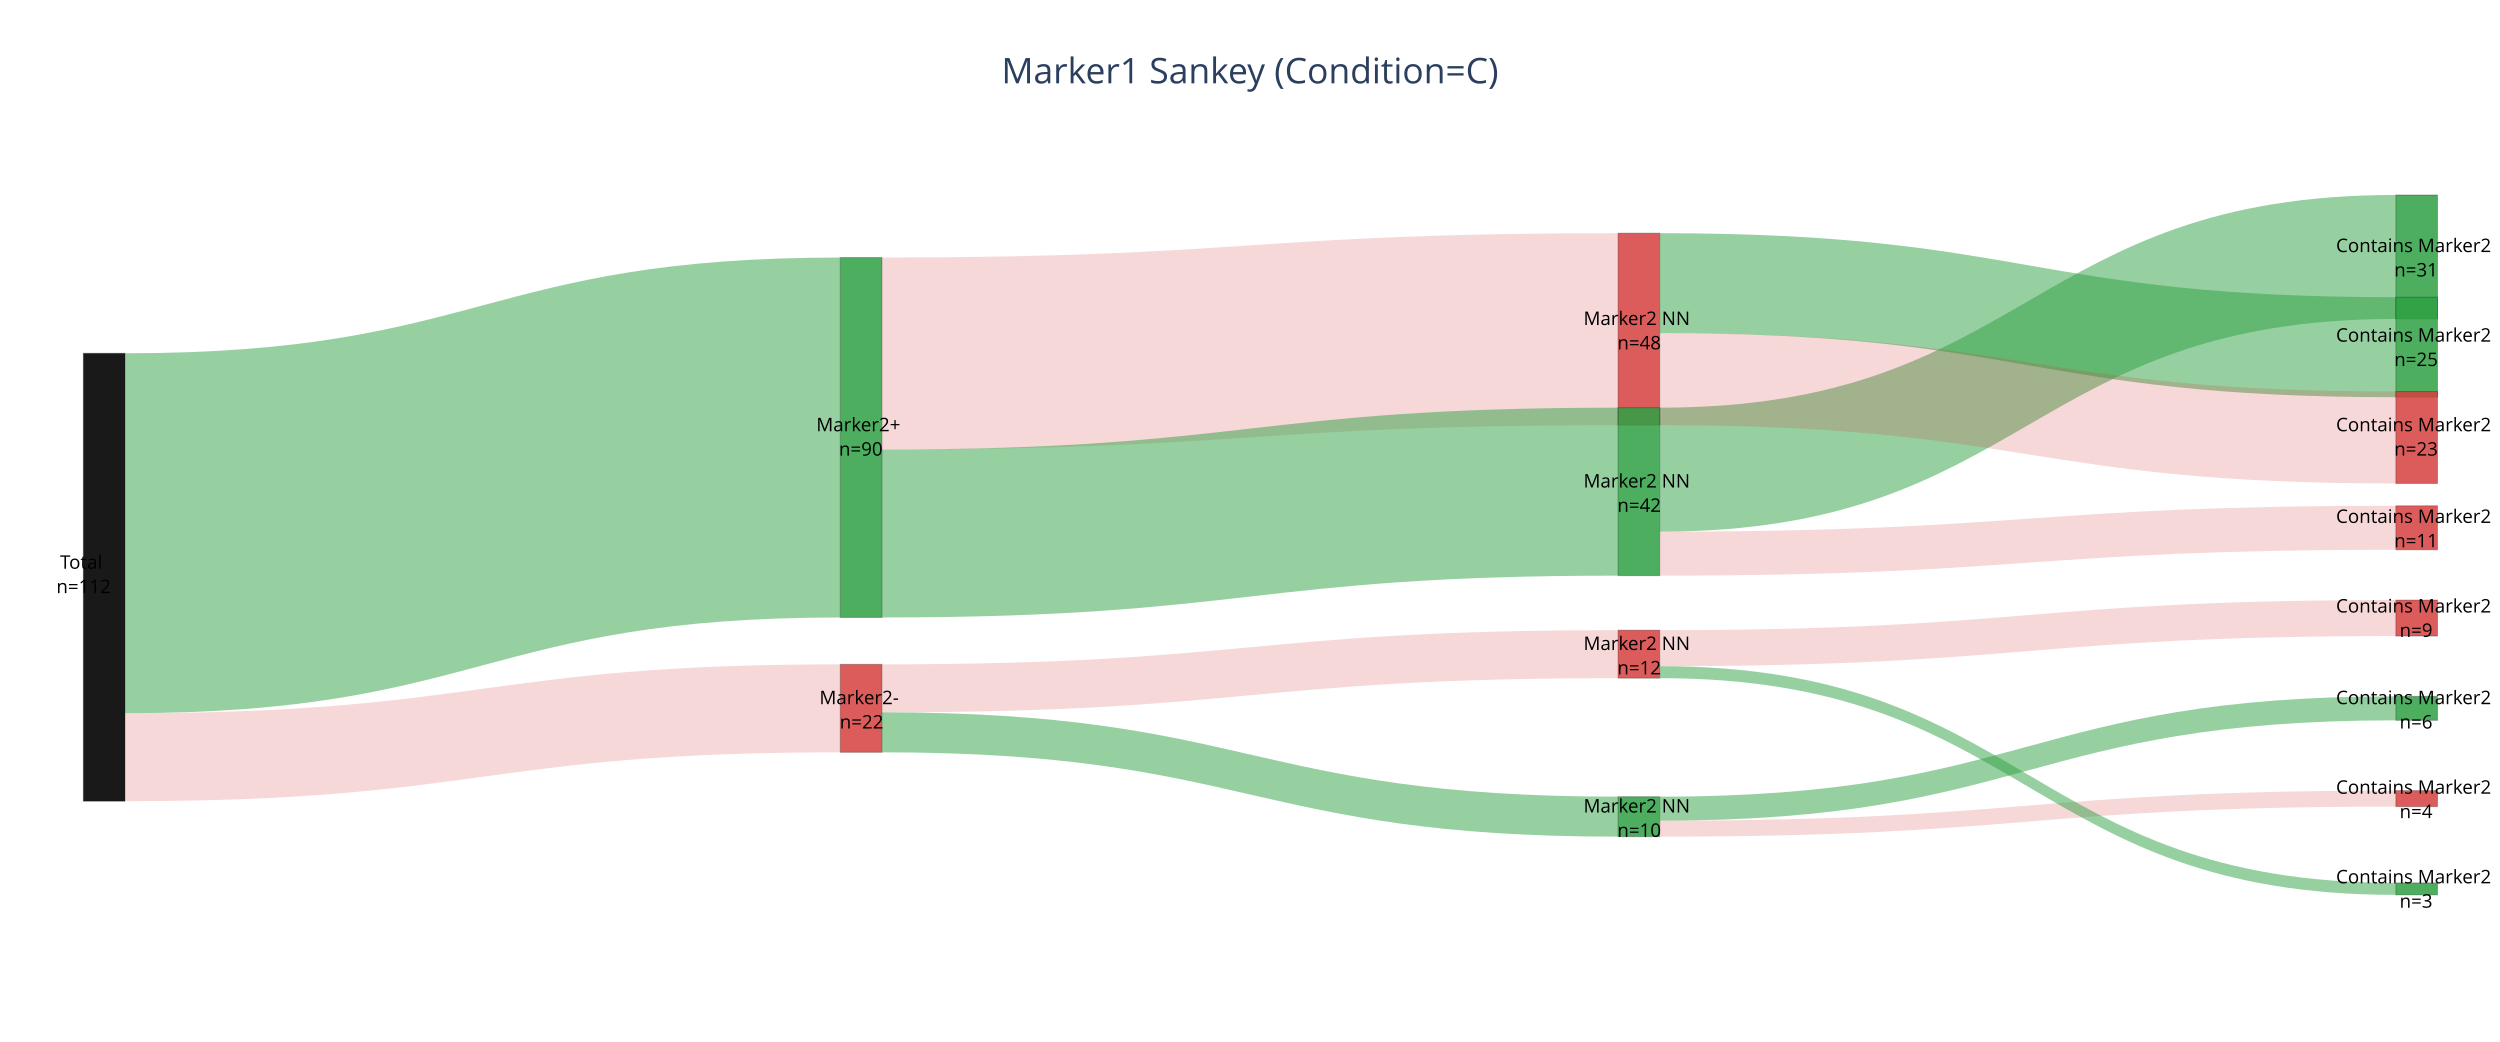
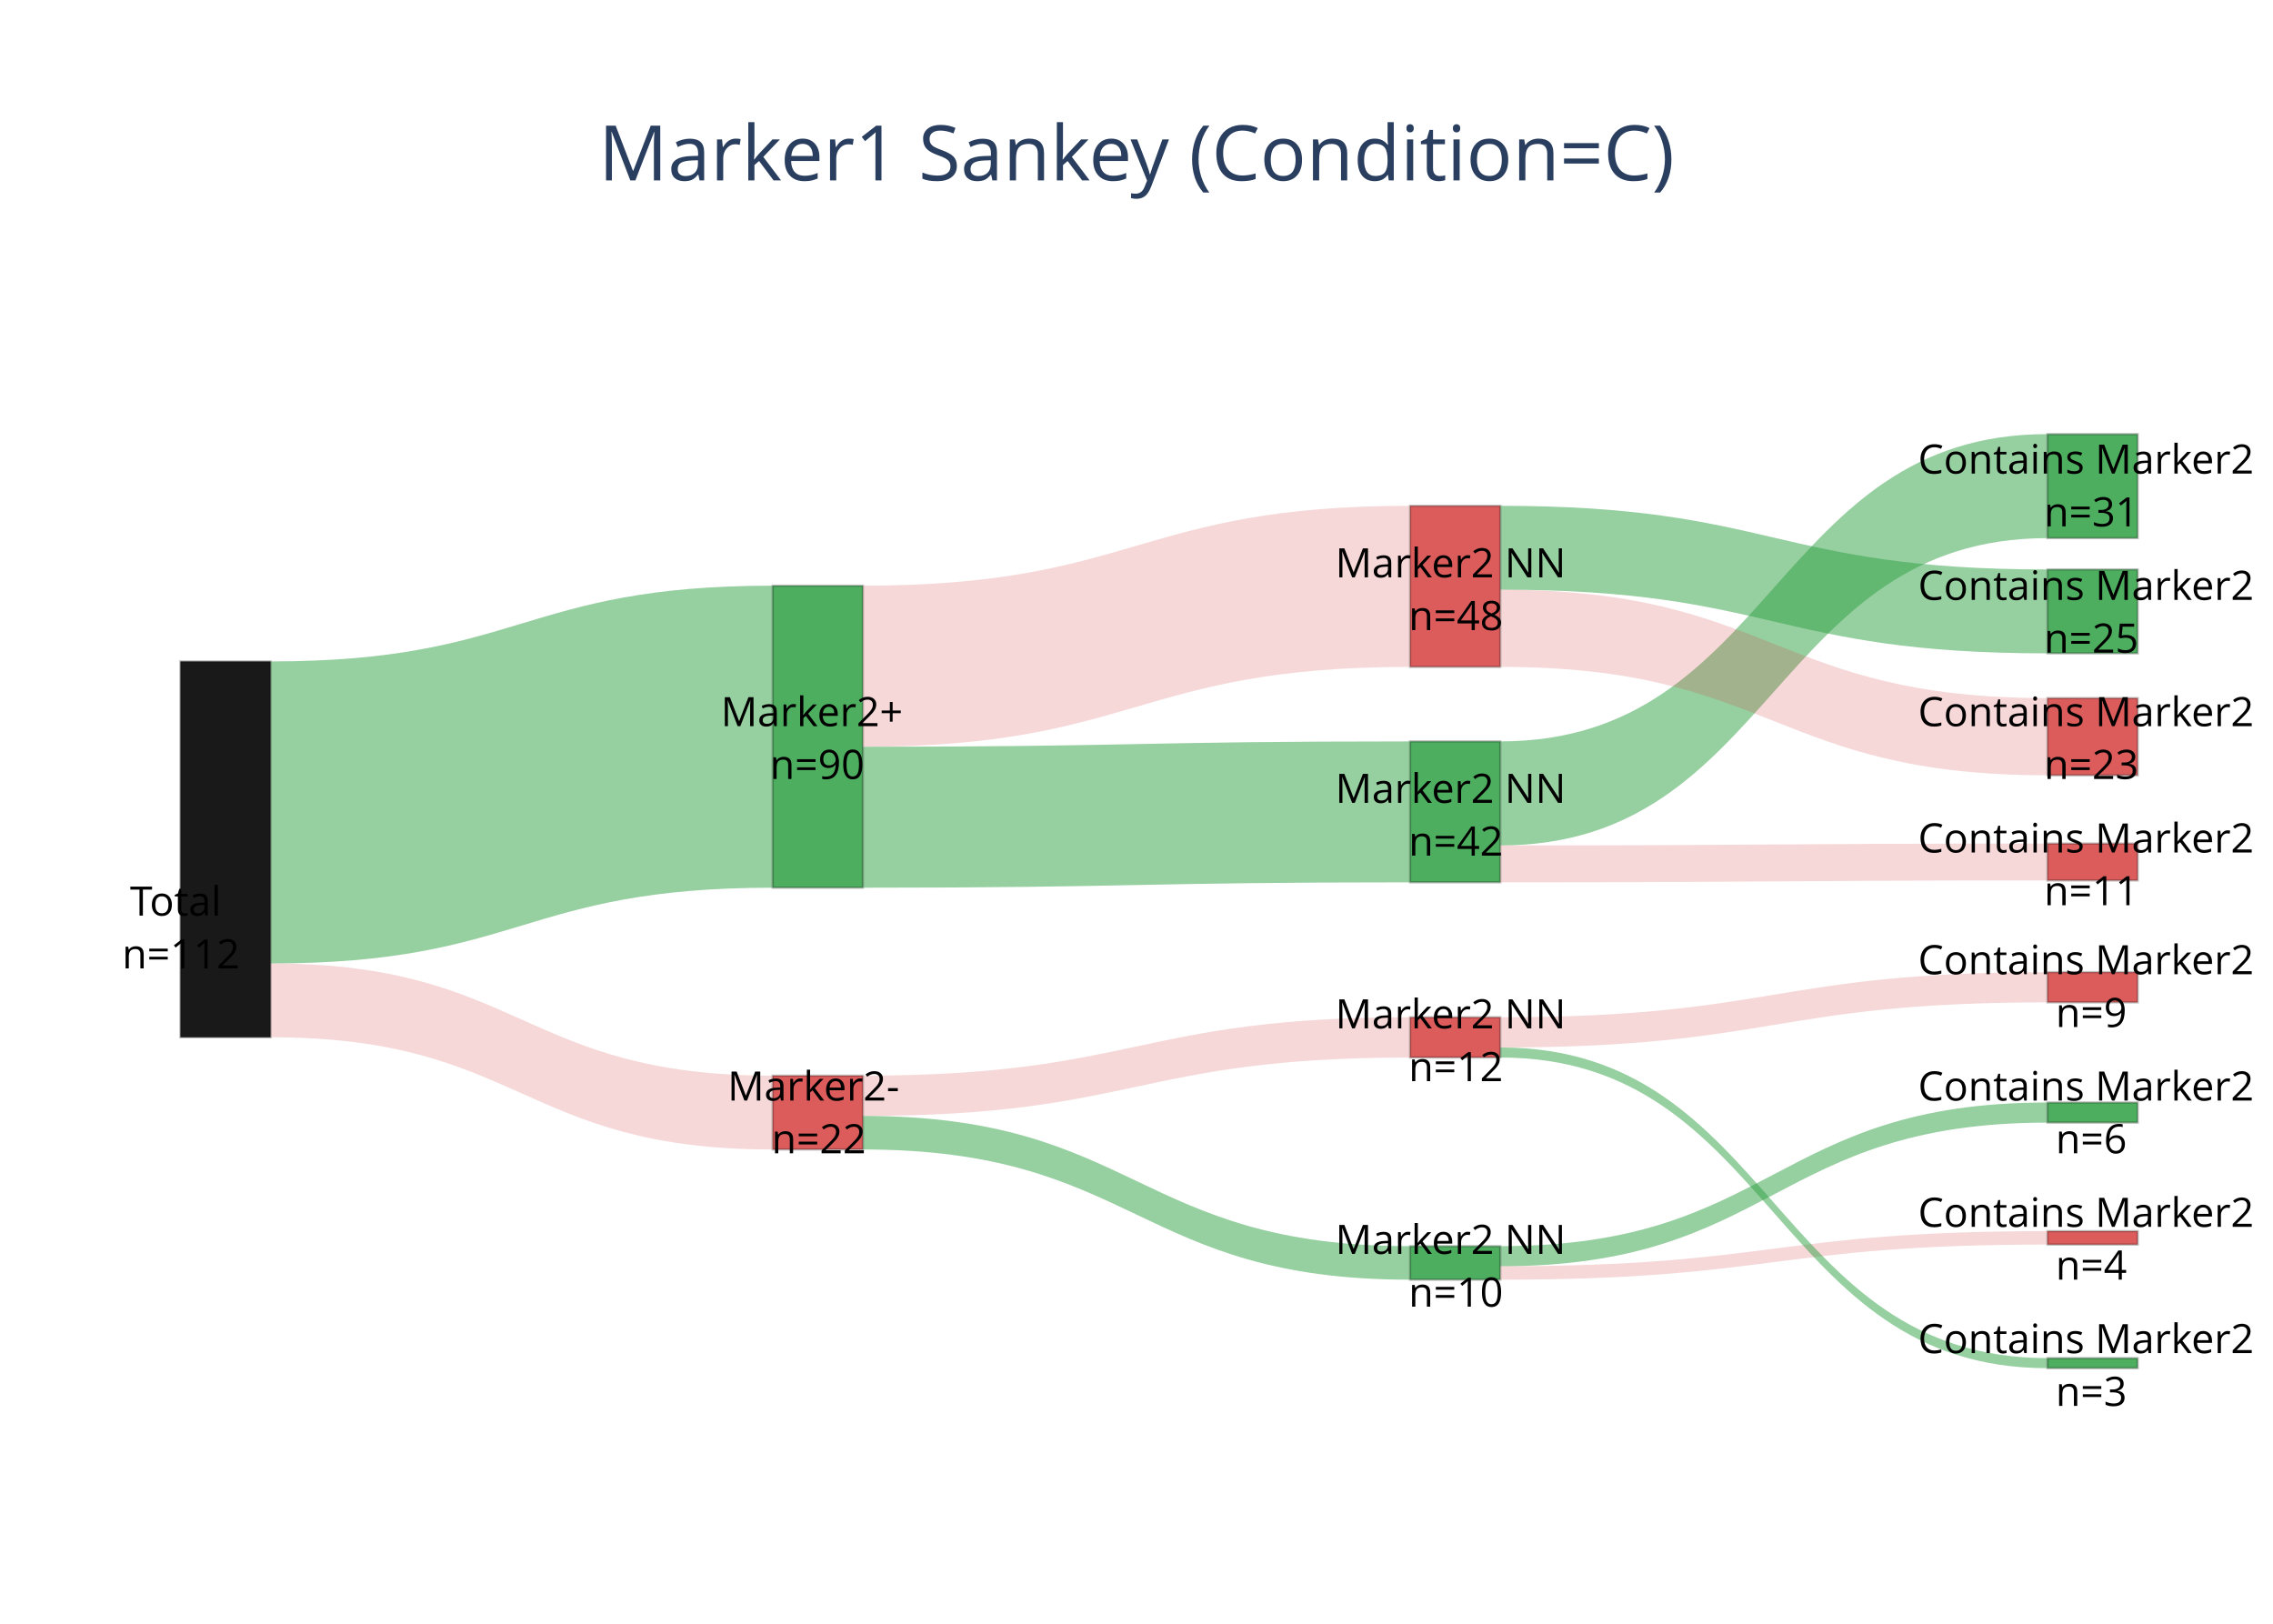
- <svg xmlns="http://www.w3.org/2000/svg" class="main-svg" width="1200" height="500" style="" viewBox="0 0 1200 500">
-   <rect x="0" y="0" width="1200" height="500" style="fill: rgb(255, 255, 255); fill-opacity: 1;" />
-   <defs id="defs-84e05c">
+ <svg xmlns="http://www.w3.org/2000/svg" class="main-svg" width="504pt" height="360pt" style="" viewBox="0 0 504 360">
+   <rect x="0" y="0" width="504" height="360" style="fill: rgb(255, 255, 255); fill-opacity: 1;" />
+   <defs id="defs-b909ec">
    <g class="clips" />
    <g class="gradients" />
    <g class="patterns" />
  </defs>
  <g class="bglayer" />
  <g class="layer-below">
    <g class="imagelayer" />
    <g class="shapelayer" />
  </g>
  <g class="cartesianlayer" />
  <g class="polarlayer" />
  <g class="smithlayer" />
  <g class="ternarylayer" />
  <g class="geolayer" />
  <g class="funnelarealayer" />
  <g class="pielayer" />
  <g class="iciclelayer" />
  <g class="treemaplayer" />
  <g class="sunburstlayer" />
  <g class="glimages" />
  <g class="sankey" transform="translate(40,80)matrix(1 0 0 1 0 0)" style="box-sizing: content-box; position: absolute; left: 0px; shape-rendering: geometricprecision; pointer-events: none;">
    <g class="sankey-links" style="fill: none;">
-       <path class="sankey-link" d="M20,89.575C191.667,89.575 191.667,43.616 363.333,43.616L363.333,216.384C191.667,216.384 191.667,262.343 20,262.343Z" style="stroke: rgb(68, 68, 68); stroke-opacity: 1; fill: rgb(46, 160, 67); fill-opacity: 0.5; stroke-width: 0; opacity: 1;" />
-       <path class="sankey-link" d="M383.333,43.616C560,43.616 560,31.929 736.667,31.929L736.667,124.071C560,124.071 560,135.759 383.333,135.759Z" style="stroke: rgb(68, 68, 68); stroke-opacity: 1; fill: rgb(214, 64, 64); fill-opacity: 0.2; stroke-width: 0; opacity: 1;" />
-       <path class="sankey-link" d="M383.333,135.759C560,135.759 560,115.688 736.667,115.688L736.667,196.312C560,196.312 560,216.384 383.333,216.384Z" style="stroke: rgb(68, 68, 68); stroke-opacity: 1; fill: rgb(46, 160, 67); fill-opacity: 0.5; stroke-width: 0; opacity: 1;" />
-       <path class="sankey-link" d="M756.667,115.687C933.333,115.687 933.333,13.579 1110,13.579L1110,73.088C933.333,73.088 933.333,175.196 756.667,175.196Z" style="stroke: rgb(68, 68, 68); stroke-opacity: 1; fill: rgb(46, 160, 67); fill-opacity: 0.5; stroke-width: 0; opacity: 1;" />
-       <path class="sankey-link" d="M756.667,31.929C933.333,31.929 933.333,62.671 1110,62.671L1110,110.662C933.333,110.662 933.333,79.92 756.667,79.92Z" style="stroke: rgb(68, 68, 68); stroke-opacity: 1; fill: rgb(46, 160, 67); fill-opacity: 0.5; stroke-width: 0; opacity: 1;" />
-       <path class="sankey-link" d="M756.667,79.92C933.333,79.92 933.333,107.924 1110,107.924L1110,152.076C933.333,152.076 933.333,124.071 756.667,124.071Z" style="stroke: rgb(68, 68, 68); stroke-opacity: 1; fill: rgb(214, 64, 64); fill-opacity: 0.2; stroke-width: 0; opacity: 1;" />
-       <path class="sankey-link" d="M20,262.343C191.667,262.343 191.667,238.884 363.333,238.884L363.333,281.116C191.667,281.116 191.667,304.575 20,304.575Z" style="stroke: rgb(68, 68, 68); stroke-opacity: 1; fill: rgb(214, 64, 64); fill-opacity: 0.2; stroke-width: 0; opacity: 1;" />
-       <path class="sankey-link" d="M383.333,238.884C560,238.884 560,222.482 736.667,222.482L736.667,245.518C560,245.518 560,261.92 383.333,261.92Z" style="stroke: rgb(68, 68, 68); stroke-opacity: 1; fill: rgb(214, 64, 64); fill-opacity: 0.2; stroke-width: 0; opacity: 1;" />
-       <path class="sankey-link" d="M756.667,175.196C933.333,175.196 933.333,162.775 1110,162.775L1110,183.891C933.333,183.891 933.333,196.312 756.667,196.312Z" style="stroke: rgb(68, 68, 68); stroke-opacity: 1; fill: rgb(214, 64, 64); fill-opacity: 0.2; stroke-width: 0; opacity: 1;" />
-       <path class="sankey-link" d="M383.333,261.92C560,261.92 560,302.402 736.667,302.402L736.667,321.598C560,321.598 560,281.116 383.333,281.116Z" style="stroke: rgb(68, 68, 68); stroke-opacity: 1; fill: rgb(46, 160, 67); fill-opacity: 0.5; stroke-width: 0; opacity: 1;" />
-       <path class="sankey-link" d="M756.667,222.482C933.333,222.482 933.333,208.028 1110,208.028L1110,225.305C933.333,225.305 933.333,239.759 756.667,239.759Z" style="stroke: rgb(68, 68, 68); stroke-opacity: 1; fill: rgb(214, 64, 64); fill-opacity: 0.2; stroke-width: 0; opacity: 1;" />
-       <path class="sankey-link" d="M756.667,302.402C933.333,302.402 933.333,254.241 1110,254.241L1110,265.759C933.333,265.759 933.333,313.92 756.667,313.92Z" style="stroke: rgb(68, 68, 68); stroke-opacity: 1; fill: rgb(46, 160, 67); fill-opacity: 0.5; stroke-width: 0; opacity: 1;" />
-       <path class="sankey-link" d="M756.667,313.92C933.333,313.92 933.333,299.494 1110,299.494L1110,307.173C933.333,307.173 933.333,321.598 756.667,321.598Z" style="stroke: rgb(68, 68, 68); stroke-opacity: 1; fill: rgb(214, 64, 64); fill-opacity: 0.2; stroke-width: 0; opacity: 1;" />
-       <path class="sankey-link" d="M756.667,239.759C933.333,239.759 933.333,343.787 1110,343.787L1110,349.546C933.333,349.546 933.333,245.518 756.667,245.518Z" style="stroke: rgb(68, 68, 68); stroke-opacity: 1; fill: rgb(46, 160, 67); fill-opacity: 0.5; stroke-width: 0; opacity: 1;" />
+       <path class="sankey-link" d="M20,66.644C75.667,66.644 75.667,49.851 131.333,49.851L131.333,116.815C75.667,116.815 75.667,133.608 20,133.608Z" style="stroke: rgb(68, 68, 68); stroke-opacity: 1; fill: rgb(46, 160, 67); fill-opacity: 0.5; stroke-width: 0; opacity: 1;" />
+       <path class="sankey-link" d="M151.333,49.851C212,49.851 212,32.143 272.667,32.143L272.667,67.857C212,67.857 212,85.565 151.333,85.565Z" style="stroke: rgb(68, 68, 68); stroke-opacity: 1; fill: rgb(214, 64, 64); fill-opacity: 0.2; stroke-width: 0; opacity: 1;" />
+       <path class="sankey-link" d="M151.333,85.565C212,85.565 212,84.375 272.667,84.375L272.667,115.625C212,115.625 212,116.815 151.333,116.815Z" style="stroke: rgb(68, 68, 68); stroke-opacity: 1; fill: rgb(46, 160, 67); fill-opacity: 0.5; stroke-width: 0; opacity: 1;" />
+       <path class="sankey-link" d="M292.667,84.375C353.333,84.375 353.333,16.245 414,16.245L414,39.311C353.333,39.311 353.333,107.44 292.667,107.44Z" style="stroke: rgb(68, 68, 68); stroke-opacity: 1; fill: rgb(46, 160, 67); fill-opacity: 0.5; stroke-width: 0; opacity: 1;" />
+       <path class="sankey-link" d="M292.667,32.143C353.333,32.143 353.333,46.255 414,46.255L414,64.856C353.333,64.856 353.333,50.744 292.667,50.744Z" style="stroke: rgb(68, 68, 68); stroke-opacity: 1; fill: rgb(46, 160, 67); fill-opacity: 0.5; stroke-width: 0; opacity: 1;" />
+       <path class="sankey-link" d="M292.667,50.744C353.333,50.744 353.333,74.777 414,74.777L414,91.89C353.333,91.89 353.333,67.857 292.667,67.857Z" style="stroke: rgb(68, 68, 68); stroke-opacity: 1; fill: rgb(214, 64, 64); fill-opacity: 0.2; stroke-width: 0; opacity: 1;" />
+       <path class="sankey-link" d="M20,133.608C75.667,133.608 75.667,158.482 131.333,158.482L131.333,174.851C75.667,174.851 75.667,149.977 20,149.977Z" style="stroke: rgb(68, 68, 68); stroke-opacity: 1; fill: rgb(214, 64, 64); fill-opacity: 0.2; stroke-width: 0; opacity: 1;" />
+       <path class="sankey-link" d="M151.333,158.482C212,158.482 212,145.536 272.667,145.536L272.667,154.464C212,154.464 212,167.411 151.333,167.411Z" style="stroke: rgb(68, 68, 68); stroke-opacity: 1; fill: rgb(214, 64, 64); fill-opacity: 0.2; stroke-width: 0; opacity: 1;" />
+       <path class="sankey-link" d="M292.667,107.44C353.333,107.44 353.333,107.019 414,107.019L414,115.203C353.333,115.203 353.333,115.625 292.667,115.625Z" style="stroke: rgb(68, 68, 68); stroke-opacity: 1; fill: rgb(214, 64, 64); fill-opacity: 0.2; stroke-width: 0; opacity: 1;" />
+       <path class="sankey-link" d="M151.333,167.411C212,167.411 212,196.28 272.667,196.28L272.667,203.72C212,203.72 212,174.851 151.333,174.851Z" style="stroke: rgb(68, 68, 68); stroke-opacity: 1; fill: rgb(46, 160, 67); fill-opacity: 0.5; stroke-width: 0; opacity: 1;" />
+       <path class="sankey-link" d="M292.667,145.536C353.333,145.536 353.333,135.541 414,135.541L414,142.237C353.333,142.237 353.333,152.232 292.667,152.232Z" style="stroke: rgb(68, 68, 68); stroke-opacity: 1; fill: rgb(214, 64, 64); fill-opacity: 0.2; stroke-width: 0; opacity: 1;" />
+       <path class="sankey-link" d="M292.667,196.28C353.333,196.28 353.333,164.435 414,164.435L414,168.899C353.333,168.899 353.333,200.744 292.667,200.744Z" style="stroke: rgb(68, 68, 68); stroke-opacity: 1; fill: rgb(46, 160, 67); fill-opacity: 0.5; stroke-width: 0; opacity: 1;" />
+       <path class="sankey-link" d="M292.667,200.744C353.333,200.744 353.333,192.956 414,192.956L414,195.933C353.333,195.933 353.333,203.72 292.667,203.72Z" style="stroke: rgb(68, 68, 68); stroke-opacity: 1; fill: rgb(214, 64, 64); fill-opacity: 0.2; stroke-width: 0; opacity: 1;" />
+       <path class="sankey-link" d="M292.667,152.232C353.333,152.232 353.333,221.106 414,221.106L414,223.338C353.333,223.338 353.333,154.464 292.667,154.464Z" style="stroke: rgb(68, 68, 68); stroke-opacity: 1; fill: rgb(46, 160, 67); fill-opacity: 0.5; stroke-width: 0; opacity: 1;" />
    </g>
    <g class="sankey-node-set" style="cursor: default;">
-       <g class="sankey-node" transform="translate(0.000,89.575)" style="opacity: 1;">
-         <rect class="node-rect" width="20" height="215" style="stroke-width: 0.5; stroke: rgb(0, 0, 0); stroke-opacity: 0.25; fill: rgb(0, 0, 0); fill-opacity: 0.9;" />
-         <text class="node-label" data-notex="1" x="0" y="0" text-anchor="start" transform="translate(23.25,111.7)" style="cursor: default; font-family: 'Open Sans', verdana, arial, sans-serif; font-size: 12px; fill: rgb(42, 63, 95); fill-opacity: 1; text-shadow: rgb(255, 255, 255) 1px 1px 1px, rgb(255, 255, 255) -1px -1px 1px, rgb(255, 255, 255) 1px -1px 1px, rgb(255, 255, 255) -1px 1px 1px; white-space: pre;" />
-       </g>
-       <g class="sankey-node" transform="translate(363.333,43.616)" style="opacity: 1;">
-         <rect class="node-rect" width="20" height="172.768" style="stroke-width: 0.5; stroke: rgb(0, 0, 0); stroke-opacity: 0.25; fill: rgb(46, 160, 67); fill-opacity: 0.85;" />
-         <text class="node-label" data-notex="1" x="0" y="0" text-anchor="start" transform="translate(23.25,90.58393)" style="cursor: default; font-family: 'Open Sans', verdana, arial, sans-serif; font-size: 12px; fill: rgb(42, 63, 95); fill-opacity: 1; text-shadow: rgb(255, 255, 255) 1px 1px 1px, rgb(255, 255, 255) -1px -1px 1px, rgb(255, 255, 255) 1px -1px 1px, rgb(255, 255, 255) -1px 1px 1px; white-space: pre;" />
-       </g>
-       <g class="sankey-node" transform="translate(363.333,238.884)" style="opacity: 1;">
-         <rect class="node-rect" width="20" height="42.232" style="stroke-width: 0.5; stroke: rgb(0, 0, 0); stroke-opacity: 0.25; fill: rgb(214, 64, 64); fill-opacity: 0.85;" />
-         <text class="node-label" data-notex="1" x="0" y="0" text-anchor="start" transform="translate(23.25,25.31607)" style="cursor: default; font-family: 'Open Sans', verdana, arial, sans-serif; font-size: 12px; fill: rgb(42, 63, 95); fill-opacity: 1; text-shadow: rgb(255, 255, 255) 1px 1px 1px, rgb(255, 255, 255) -1px -1px 1px, rgb(255, 255, 255) 1px -1px 1px, rgb(255, 255, 255) -1px 1px 1px; white-space: pre;" />
-       </g>
-       <g class="sankey-node" transform="translate(736.667,31.929)" style="opacity: 1;">
-         <rect class="node-rect" width="20" height="92.143" style="stroke-width: 0.5; stroke: rgb(0, 0, 0); stroke-opacity: 0.25; fill: rgb(214, 64, 64); fill-opacity: 0.85;" />
-         <text class="node-label" data-notex="1" x="0" y="0" text-anchor="start" transform="translate(23.25,50.27143)" style="cursor: default; font-family: 'Open Sans', verdana, arial, sans-serif; font-size: 12px; fill: rgb(42, 63, 95); fill-opacity: 1; text-shadow: rgb(255, 255, 255) 1px 1px 1px, rgb(255, 255, 255) -1px -1px 1px, rgb(255, 255, 255) 1px -1px 1px, rgb(255, 255, 255) -1px 1px 1px; white-space: pre;" />
-       </g>
-       <g class="sankey-node" transform="translate(736.667,115.687)" style="opacity: 1;">
-         <rect class="node-rect" width="20" height="80.625" style="stroke-width: 0.5; stroke: rgb(0, 0, 0); stroke-opacity: 0.25; fill: rgb(46, 160, 67); fill-opacity: 0.85;" />
-         <text class="node-label" data-notex="1" x="0" y="0" text-anchor="start" transform="translate(23.25,44.5125)" style="cursor: default; font-family: 'Open Sans', verdana, arial, sans-serif; font-size: 12px; fill: rgb(42, 63, 95); fill-opacity: 1; text-shadow: rgb(255, 255, 255) 1px 1px 1px, rgb(255, 255, 255) -1px -1px 1px, rgb(255, 255, 255) 1px -1px 1px, rgb(255, 255, 255) -1px 1px 1px; white-space: pre;" />
-       </g>
-       <g class="sankey-node" transform="translate(736.667,222.482)" style="opacity: 1;">
-         <rect class="node-rect" width="20" height="23.036" style="stroke-width: 0.5; stroke: rgb(0, 0, 0); stroke-opacity: 0.25; fill: rgb(214, 64, 64); fill-opacity: 0.85;" />
-         <text class="node-label" data-notex="1" x="0" y="0" text-anchor="start" transform="translate(23.25,15.71786)" style="cursor: default; font-family: 'Open Sans', verdana, arial, sans-serif; font-size: 12px; fill: rgb(42, 63, 95); fill-opacity: 1; text-shadow: rgb(255, 255, 255) 1px 1px 1px, rgb(255, 255, 255) -1px -1px 1px, rgb(255, 255, 255) 1px -1px 1px, rgb(255, 255, 255) -1px 1px 1px; white-space: pre;" />
-       </g>
-       <g class="sankey-node" transform="translate(736.667,302.402)" style="opacity: 1;">
-         <rect class="node-rect" width="20" height="19.196" style="stroke-width: 0.5; stroke: rgb(0, 0, 0); stroke-opacity: 0.25; fill: rgb(46, 160, 67); fill-opacity: 0.85;" />
-         <text class="node-label" data-notex="1" x="0" y="0" text-anchor="start" transform="translate(23.25,13.79821)" style="cursor: default; font-family: 'Open Sans', verdana, arial, sans-serif; font-size: 12px; fill: rgb(42, 63, 95); fill-opacity: 1; text-shadow: rgb(255, 255, 255) 1px 1px 1px, rgb(255, 255, 255) -1px -1px 1px, rgb(255, 255, 255) 1px -1px 1px, rgb(255, 255, 255) -1px 1px 1px; white-space: pre;" />
-       </g>
-       <g class="sankey-node" transform="translate(1110.000,13.579)" style="opacity: 1;">
-         <rect class="node-rect" width="20" height="59.509" style="stroke-width: 0.5; stroke: rgb(0, 0, 0); stroke-opacity: 0.25; fill: rgb(46, 160, 67); fill-opacity: 0.85;" />
-         <text class="node-label" data-notex="1" x="0" y="0" text-anchor="end" transform="translate(-3.25,33.95446)" style="cursor: default; font-family: 'Open Sans', verdana, arial, sans-serif; font-size: 12px; fill: rgb(42, 63, 95); fill-opacity: 1; text-shadow: rgb(255, 255, 255) 1px 1px 1px, rgb(255, 255, 255) -1px -1px 1px, rgb(255, 255, 255) 1px -1px 1px, rgb(255, 255, 255) -1px 1px 1px; white-space: pre;" />
-       </g>
-       <g class="sankey-node" transform="translate(1110.000,62.671)" style="opacity: 1;">
-         <rect class="node-rect" width="20" height="47.991" style="stroke-width: 0.5; stroke: rgb(0, 0, 0); stroke-opacity: 0.25; fill: rgb(46, 160, 67); fill-opacity: 0.85;" />
-         <text class="node-label" data-notex="1" x="0" y="0" text-anchor="end" transform="translate(-3.25,28.19554)" style="cursor: default; font-family: 'Open Sans', verdana, arial, sans-serif; font-size: 12px; fill: rgb(42, 63, 95); fill-opacity: 1; text-shadow: rgb(255, 255, 255) 1px 1px 1px, rgb(255, 255, 255) -1px -1px 1px, rgb(255, 255, 255) 1px -1px 1px, rgb(255, 255, 255) -1px 1px 1px; white-space: pre;" />
-       </g>
-       <g class="sankey-node" transform="translate(1110.000,107.924)" style="opacity: 1;">
-         <rect class="node-rect" width="20" height="44.152" style="stroke-width: 0.5; stroke: rgb(0, 0, 0); stroke-opacity: 0.25; fill: rgb(214, 64, 64); fill-opacity: 0.85;" />
-         <text class="node-label" data-notex="1" x="0" y="0" text-anchor="end" transform="translate(-3.25,26.27589)" style="cursor: default; font-family: 'Open Sans', verdana, arial, sans-serif; font-size: 12px; fill: rgb(42, 63, 95); fill-opacity: 1; text-shadow: rgb(255, 255, 255) 1px 1px 1px, rgb(255, 255, 255) -1px -1px 1px, rgb(255, 255, 255) 1px -1px 1px, rgb(255, 255, 255) -1px 1px 1px; white-space: pre;" />
-       </g>
-       <g class="sankey-node" transform="translate(1110.000,162.775)" style="opacity: 1;">
-         <rect class="node-rect" width="20" height="21.116" style="stroke-width: 0.5; stroke: rgb(0, 0, 0); stroke-opacity: 0.25; fill: rgb(214, 64, 64); fill-opacity: 0.85;" />
-         <text class="node-label" data-notex="1" x="0" y="0" text-anchor="end" transform="translate(-3.25,14.75804)" style="cursor: default; font-family: 'Open Sans', verdana, arial, sans-serif; font-size: 12px; fill: rgb(42, 63, 95); fill-opacity: 1; text-shadow: rgb(255, 255, 255) 1px 1px 1px, rgb(255, 255, 255) -1px -1px 1px, rgb(255, 255, 255) 1px -1px 1px, rgb(255, 255, 255) -1px 1px 1px; white-space: pre;" />
-       </g>
-       <g class="sankey-node" transform="translate(1110.000,208.028)" style="opacity: 1;">
-         <rect class="node-rect" width="20" height="17.277" style="stroke-width: 0.5; stroke: rgb(0, 0, 0); stroke-opacity: 0.25; fill: rgb(214, 64, 64); fill-opacity: 0.85;" />
-         <text class="node-label" data-notex="1" x="0" y="0" text-anchor="end" transform="translate(-3.25,12.83839)" style="cursor: default; font-family: 'Open Sans', verdana, arial, sans-serif; font-size: 12px; fill: rgb(42, 63, 95); fill-opacity: 1; text-shadow: rgb(255, 255, 255) 1px 1px 1px, rgb(255, 255, 255) -1px -1px 1px, rgb(255, 255, 255) 1px -1px 1px, rgb(255, 255, 255) -1px 1px 1px; white-space: pre;" />
-       </g>
-       <g class="sankey-node" transform="translate(1110.000,254.241)" style="opacity: 1;">
-         <rect class="node-rect" width="20" height="11.518" style="stroke-width: 0.5; stroke: rgb(0, 0, 0); stroke-opacity: 0.25; fill: rgb(46, 160, 67); fill-opacity: 0.85;" />
-         <text class="node-label" data-notex="1" x="0" y="0" text-anchor="end" transform="translate(-3.25,9.958929)" style="cursor: default; font-family: 'Open Sans', verdana, arial, sans-serif; font-size: 12px; fill: rgb(42, 63, 95); fill-opacity: 1; text-shadow: rgb(255, 255, 255) 1px 1px 1px, rgb(255, 255, 255) -1px -1px 1px, rgb(255, 255, 255) 1px -1px 1px, rgb(255, 255, 255) -1px 1px 1px; white-space: pre;" />
-       </g>
-       <g class="sankey-node" transform="translate(1110.000,299.494)" style="opacity: 1;">
-         <rect class="node-rect" width="20" height="7.679" style="stroke-width: 0.5; stroke: rgb(0, 0, 0); stroke-opacity: 0.25; fill: rgb(214, 64, 64); fill-opacity: 0.85;" />
-         <text class="node-label" data-notex="1" x="0" y="0" text-anchor="end" transform="translate(-3.25,8.039286)" style="cursor: default; font-family: 'Open Sans', verdana, arial, sans-serif; font-size: 12px; fill: rgb(42, 63, 95); fill-opacity: 1; text-shadow: rgb(255, 255, 255) 1px 1px 1px, rgb(255, 255, 255) -1px -1px 1px, rgb(255, 255, 255) 1px -1px 1px, rgb(255, 255, 255) -1px 1px 1px; white-space: pre;" />
-       </g>
-       <g class="sankey-node" transform="translate(1110.000,343.787)" style="opacity: 1;">
-         <rect class="node-rect" width="20" height="5.759" style="stroke-width: 0.5; stroke: rgb(0, 0, 0); stroke-opacity: 0.25; fill: rgb(46, 160, 67); fill-opacity: 0.85;" />
-         <text class="node-label" data-notex="1" x="0" y="0" text-anchor="end" transform="translate(-3.25,7.079464)" style="cursor: default; font-family: 'Open Sans', verdana, arial, sans-serif; font-size: 12px; fill: rgb(42, 63, 95); fill-opacity: 1; text-shadow: rgb(255, 255, 255) 1px 1px 1px, rgb(255, 255, 255) -1px -1px 1px, rgb(255, 255, 255) 1px -1px 1px, rgb(255, 255, 255) -1px 1px 1px; white-space: pre;" />
-       </g>
-     </g>
-   </g>
-   <defs id="topdefs-84e05c">
+       <g class="sankey-node" transform="translate(0.000,66.644)" style="opacity: 1;">
+         <rect class="node-rect" width="20" height="83.333" style="stroke-width: 0.5; stroke: rgb(0, 0, 0); stroke-opacity: 0.25; fill: rgb(0, 0, 0); fill-opacity: 0.9;" />
+         <text class="node-label" data-notex="1" x="0" y="0" text-anchor="start" transform="translate(23.25,45.86667)" style="cursor: default; font-family: 'Open Sans', verdana, arial, sans-serif; font-size: 12px; fill: rgb(42, 63, 95); fill-opacity: 1; text-shadow: rgb(255, 255, 255) 1px 1px 1px, rgb(255, 255, 255) -1px -1px 1px, rgb(255, 255, 255) 1px -1px 1px, rgb(255, 255, 255) -1px 1px 1px; white-space: pre;" />
+       </g>
+       <g class="sankey-node" transform="translate(131.333,49.851)" style="opacity: 1;">
+         <rect class="node-rect" width="20" height="66.964" style="stroke-width: 0.5; stroke: rgb(0, 0, 0); stroke-opacity: 0.25; fill: rgb(46, 160, 67); fill-opacity: 0.85;" />
+         <text class="node-label" data-notex="1" x="0" y="0" text-anchor="start" transform="translate(23.25,37.68214)" style="cursor: default; font-family: 'Open Sans', verdana, arial, sans-serif; font-size: 12px; fill: rgb(42, 63, 95); fill-opacity: 1; text-shadow: rgb(255, 255, 255) 1px 1px 1px, rgb(255, 255, 255) -1px -1px 1px, rgb(255, 255, 255) 1px -1px 1px, rgb(255, 255, 255) -1px 1px 1px; white-space: pre;" />
+       </g>
+       <g class="sankey-node" transform="translate(131.333,158.482)" style="opacity: 1;">
+         <rect class="node-rect" width="20" height="16.369" style="stroke-width: 0.5; stroke: rgb(0, 0, 0); stroke-opacity: 0.25; fill: rgb(214, 64, 64); fill-opacity: 0.85;" />
+         <text class="node-label" data-notex="1" x="0" y="0" text-anchor="start" transform="translate(23.25,12.38452)" style="cursor: default; font-family: 'Open Sans', verdana, arial, sans-serif; font-size: 12px; fill: rgb(42, 63, 95); fill-opacity: 1; text-shadow: rgb(255, 255, 255) 1px 1px 1px, rgb(255, 255, 255) -1px -1px 1px, rgb(255, 255, 255) 1px -1px 1px, rgb(255, 255, 255) -1px 1px 1px; white-space: pre;" />
+       </g>
+       <g class="sankey-node" transform="translate(272.667,32.143)" style="opacity: 1;">
+         <rect class="node-rect" width="20" height="35.714" style="stroke-width: 0.5; stroke: rgb(0, 0, 0); stroke-opacity: 0.25; fill: rgb(214, 64, 64); fill-opacity: 0.85;" />
+         <text class="node-label" data-notex="1" x="0" y="0" text-anchor="start" transform="translate(23.25,22.05714)" style="cursor: default; font-family: 'Open Sans', verdana, arial, sans-serif; font-size: 12px; fill: rgb(42, 63, 95); fill-opacity: 1; text-shadow: rgb(255, 255, 255) 1px 1px 1px, rgb(255, 255, 255) -1px -1px 1px, rgb(255, 255, 255) 1px -1px 1px, rgb(255, 255, 255) -1px 1px 1px; white-space: pre;" />
+       </g>
+       <g class="sankey-node" transform="translate(272.667,84.375)" style="opacity: 1;">
+         <rect class="node-rect" width="20" height="31.25" style="stroke-width: 0.5; stroke: rgb(0, 0, 0); stroke-opacity: 0.25; fill: rgb(46, 160, 67); fill-opacity: 0.85;" />
+         <text class="node-label" data-notex="1" x="0" y="0" text-anchor="start" transform="translate(23.25,19.825)" style="cursor: default; font-family: 'Open Sans', verdana, arial, sans-serif; font-size: 12px; fill: rgb(42, 63, 95); fill-opacity: 1; text-shadow: rgb(255, 255, 255) 1px 1px 1px, rgb(255, 255, 255) -1px -1px 1px, rgb(255, 255, 255) 1px -1px 1px, rgb(255, 255, 255) -1px 1px 1px; white-space: pre;" />
+       </g>
+       <g class="sankey-node" transform="translate(272.667,145.536)" style="opacity: 1;">
+         <rect class="node-rect" width="20" height="8.929" style="stroke-width: 0.5; stroke: rgb(0, 0, 0); stroke-opacity: 0.25; fill: rgb(214, 64, 64); fill-opacity: 0.85;" />
+         <text class="node-label" data-notex="1" x="0" y="0" text-anchor="start" transform="translate(23.25,8.664286)" style="cursor: default; font-family: 'Open Sans', verdana, arial, sans-serif; font-size: 12px; fill: rgb(42, 63, 95); fill-opacity: 1; text-shadow: rgb(255, 255, 255) 1px 1px 1px, rgb(255, 255, 255) -1px -1px 1px, rgb(255, 255, 255) 1px -1px 1px, rgb(255, 255, 255) -1px 1px 1px; white-space: pre;" />
+       </g>
+       <g class="sankey-node" transform="translate(272.667,196.280)" style="opacity: 1;">
+         <rect class="node-rect" width="20" height="7.44" style="stroke-width: 0.5; stroke: rgb(0, 0, 0); stroke-opacity: 0.25; fill: rgb(46, 160, 67); fill-opacity: 0.85;" />
+         <text class="node-label" data-notex="1" x="0" y="0" text-anchor="start" transform="translate(23.25,7.920238)" style="cursor: default; font-family: 'Open Sans', verdana, arial, sans-serif; font-size: 12px; fill: rgb(42, 63, 95); fill-opacity: 1; text-shadow: rgb(255, 255, 255) 1px 1px 1px, rgb(255, 255, 255) -1px -1px 1px, rgb(255, 255, 255) 1px -1px 1px, rgb(255, 255, 255) -1px 1px 1px; white-space: pre;" />
+       </g>
+       <g class="sankey-node" transform="translate(414.000,16.245)" style="opacity: 1;">
+         <rect class="node-rect" width="20" height="23.065" style="stroke-width: 0.5; stroke: rgb(0, 0, 0); stroke-opacity: 0.25; fill: rgb(46, 160, 67); fill-opacity: 0.85;" />
+         <text class="node-label" data-notex="1" x="0" y="0" text-anchor="end" transform="translate(-3.25,15.73274)" style="cursor: default; font-family: 'Open Sans', verdana, arial, sans-serif; font-size: 12px; fill: rgb(42, 63, 95); fill-opacity: 1; text-shadow: rgb(255, 255, 255) 1px 1px 1px, rgb(255, 255, 255) -1px -1px 1px, rgb(255, 255, 255) 1px -1px 1px, rgb(255, 255, 255) -1px 1px 1px; white-space: pre;" />
+       </g>
+       <g class="sankey-node" transform="translate(414.000,46.255)" style="opacity: 1;">
+         <rect class="node-rect" width="20" height="18.601" style="stroke-width: 0.5; stroke: rgb(0, 0, 0); stroke-opacity: 0.25; fill: rgb(46, 160, 67); fill-opacity: 0.85;" />
+         <text class="node-label" data-notex="1" x="0" y="0" text-anchor="end" transform="translate(-3.25,13.5006)" style="cursor: default; font-family: 'Open Sans', verdana, arial, sans-serif; font-size: 12px; fill: rgb(42, 63, 95); fill-opacity: 1; text-shadow: rgb(255, 255, 255) 1px 1px 1px, rgb(255, 255, 255) -1px -1px 1px, rgb(255, 255, 255) 1px -1px 1px, rgb(255, 255, 255) -1px 1px 1px; white-space: pre;" />
+       </g>
+       <g class="sankey-node" transform="translate(414.000,74.777)" style="opacity: 1;">
+         <rect class="node-rect" width="20" height="17.113" style="stroke-width: 0.5; stroke: rgb(0, 0, 0); stroke-opacity: 0.25; fill: rgb(214, 64, 64); fill-opacity: 0.85;" />
+         <text class="node-label" data-notex="1" x="0" y="0" text-anchor="end" transform="translate(-3.25,12.75655)" style="cursor: default; font-family: 'Open Sans', verdana, arial, sans-serif; font-size: 12px; fill: rgb(42, 63, 95); fill-opacity: 1; text-shadow: rgb(255, 255, 255) 1px 1px 1px, rgb(255, 255, 255) -1px -1px 1px, rgb(255, 255, 255) 1px -1px 1px, rgb(255, 255, 255) -1px 1px 1px; white-space: pre;" />
+       </g>
+       <g class="sankey-node" transform="translate(414.000,107.019)" style="opacity: 1;">
+         <rect class="node-rect" width="20" height="8.185" style="stroke-width: 0.5; stroke: rgb(0, 0, 0); stroke-opacity: 0.25; fill: rgb(214, 64, 64); fill-opacity: 0.85;" />
+         <text class="node-label" data-notex="1" x="0" y="0" text-anchor="end" transform="translate(-3.25,8.292262)" style="cursor: default; font-family: 'Open Sans', verdana, arial, sans-serif; font-size: 12px; fill: rgb(42, 63, 95); fill-opacity: 1; text-shadow: rgb(255, 255, 255) 1px 1px 1px, rgb(255, 255, 255) -1px -1px 1px, rgb(255, 255, 255) 1px -1px 1px, rgb(255, 255, 255) -1px 1px 1px; white-space: pre;" />
+       </g>
+       <g class="sankey-node" transform="translate(414.000,135.541)" style="opacity: 1;">
+         <rect class="node-rect" width="20" height="6.696" style="stroke-width: 0.5; stroke: rgb(0, 0, 0); stroke-opacity: 0.25; fill: rgb(214, 64, 64); fill-opacity: 0.85;" />
+         <text class="node-label" data-notex="1" x="0" y="0" text-anchor="end" transform="translate(-3.25,7.548214)" style="cursor: default; font-family: 'Open Sans', verdana, arial, sans-serif; font-size: 12px; fill: rgb(42, 63, 95); fill-opacity: 1; text-shadow: rgb(255, 255, 255) 1px 1px 1px, rgb(255, 255, 255) -1px -1px 1px, rgb(255, 255, 255) 1px -1px 1px, rgb(255, 255, 255) -1px 1px 1px; white-space: pre;" />
+       </g>
+       <g class="sankey-node" transform="translate(414.000,164.435)" style="opacity: 1;">
+         <rect class="node-rect" width="20" height="4.464" style="stroke-width: 0.5; stroke: rgb(0, 0, 0); stroke-opacity: 0.25; fill: rgb(46, 160, 67); fill-opacity: 0.85;" />
+         <text class="node-label" data-notex="1" x="0" y="0" text-anchor="end" transform="translate(-3.25,6.432143)" style="cursor: default; font-family: 'Open Sans', verdana, arial, sans-serif; font-size: 12px; fill: rgb(42, 63, 95); fill-opacity: 1; text-shadow: rgb(255, 255, 255) 1px 1px 1px, rgb(255, 255, 255) -1px -1px 1px, rgb(255, 255, 255) 1px -1px 1px, rgb(255, 255, 255) -1px 1px 1px; white-space: pre;" />
+       </g>
+       <g class="sankey-node" transform="translate(414.000,192.956)" style="opacity: 1;">
+         <rect class="node-rect" width="20" height="2.976" style="stroke-width: 0.5; stroke: rgb(0, 0, 0); stroke-opacity: 0.25; fill: rgb(214, 64, 64); fill-opacity: 0.85;" />
+         <text class="node-label" data-notex="1" x="0" y="0" text-anchor="end" transform="translate(-3.25,5.688095)" style="cursor: default; font-family: 'Open Sans', verdana, arial, sans-serif; font-size: 12px; fill: rgb(42, 63, 95); fill-opacity: 1; text-shadow: rgb(255, 255, 255) 1px 1px 1px, rgb(255, 255, 255) -1px -1px 1px, rgb(255, 255, 255) 1px -1px 1px, rgb(255, 255, 255) -1px 1px 1px; white-space: pre;" />
+       </g>
+       <g class="sankey-node" transform="translate(414.000,221.106)" style="opacity: 1;">
+         <rect class="node-rect" width="20" height="2.232" style="stroke-width: 0.5; stroke: rgb(0, 0, 0); stroke-opacity: 0.25; fill: rgb(46, 160, 67); fill-opacity: 0.85;" />
+         <text class="node-label" data-notex="1" x="0" y="0" text-anchor="end" transform="translate(-3.25,5.316071)" style="cursor: default; font-family: 'Open Sans', verdana, arial, sans-serif; font-size: 12px; fill: rgb(42, 63, 95); fill-opacity: 1; text-shadow: rgb(255, 255, 255) 1px 1px 1px, rgb(255, 255, 255) -1px -1px 1px, rgb(255, 255, 255) 1px -1px 1px, rgb(255, 255, 255) -1px 1px 1px; white-space: pre;" />
+       </g>
+     </g>
+   </g>
+   <defs id="topdefs-b909ec">
    <g class="clips" />
  </defs>
  <g class="layer-above">
    <g class="imagelayer" />
    <g class="shapelayer" />
  </g>
  <g class="infolayer">
    <g class="g-gtitle">
-       <text class="gtitle" x="600" y="40" text-anchor="middle" dy="0em" style="opacity: 1; font-family: 'Open Sans', verdana, arial, sans-serif; font-size: 17px; fill: rgb(42, 63, 95); fill-opacity: 1; white-space: pre;">Marker1 Sankey (Condition=C)</text>
+       <text class="gtitle" x="252" y="40" text-anchor="middle" dy="0em" style="opacity: 1; font-family: 'Open Sans', verdana, arial, sans-serif; font-size: 17px; fill: rgb(42, 63, 95); fill-opacity: 1; white-space: pre;">Marker1 Sankey (Condition=C)</text>
    </g>
    <g class="first-render" />
    <g class="annotation" data-index="0" style="opacity: 1;">
-       <g class="annotation-text-g" transform="rotate(0,40,275)">
-         <g class="cursor-pointer" transform="translate(23,262)">
+       <g class="annotation-text-g" transform="rotate(0,40,205)">
+         <g class="cursor-pointer" transform="translate(23,192)">
          <rect class="bg" x="0.5" y="0.5" width="34" height="26" style="stroke-width: 1px; stroke: rgb(0, 0, 0); stroke-opacity: 0; fill: rgb(0, 0, 0); fill-opacity: 0;" />
          <text class="annotation-text" text-anchor="middle" x="17.117" y="11" style="font-family: 'Open Sans', verdana, arial, sans-serif; font-size: 9px; fill: rgb(0, 0, 0); fill-opacity: 1; white-space: pre;">
            <tspan class="line" dy="0em" x="17.117" y="11">Total</tspan>
            <tspan class="line" dy="1.3em" x="17.117" y="11">n=112</tspan>
          </text>
        </g>
      </g>
    </g>
    <g class="annotation" data-index="1" style="opacity: 1;">
-       <g class="annotation-text-g" transform="rotate(0,413.3333,210)">
-         <g class="cursor-pointer" transform="translate(389,196)">
+       <g class="annotation-text-g" transform="rotate(0,181.3333,163.3333)">
+         <g class="cursor-pointer" transform="translate(157,150)">
          <rect class="bg" x="0.5" y="0.5" width="47" height="26" style="stroke-width: 1px; stroke: rgb(0, 0, 0); stroke-opacity: 0; fill: rgb(0, 0, 0); fill-opacity: 0;" />
          <text class="annotation-text" text-anchor="middle" x="24.18" y="11" style="font-family: 'Open Sans', verdana, arial, sans-serif; font-size: 9px; fill: rgb(0, 0, 0); fill-opacity: 1; white-space: pre;">
            <tspan class="line" dy="0em" x="24.18" y="11">Marker2+</tspan>
            <tspan class="line" dy="1.3em" x="24.18" y="11">n=90</tspan>
          </text>
        </g>
      </g>
    </g>
    <g class="annotation" data-index="2" style="opacity: 1;">
-       <g class="annotation-text-g" transform="rotate(0,413.3333,340)">
-         <g class="cursor-pointer" transform="translate(391,327)">
+       <g class="annotation-text-g" transform="rotate(0,181.3333,246.6667)">
+         <g class="cursor-pointer" transform="translate(159,233)">
          <rect class="bg" x="0.5" y="0.5" width="44" height="26" style="stroke-width: 1px; stroke: rgb(0, 0, 0); stroke-opacity: 0; fill: rgb(0, 0, 0); fill-opacity: 0;" />
          <text class="annotation-text" text-anchor="middle" x="22.547" y="11" style="font-family: 'Open Sans', verdana, arial, sans-serif; font-size: 9px; fill: rgb(0, 0, 0); fill-opacity: 1; white-space: pre;">
            <tspan class="line" dy="0em" x="22.547" y="11">Marker2-</tspan>
            <tspan class="line" dy="1.3em" x="22.547" y="11">n=22</tspan>
          </text>
        </g>
      </g>
    </g>
    <g class="annotation" data-index="3" style="opacity: 1;">
-       <g class="annotation-text-g" transform="rotate(0,786.6667,158)">
-         <g class="cursor-pointer" transform="translate(758,145)">
+       <g class="annotation-text-g" transform="rotate(0,322.6667,130)">
+         <g class="cursor-pointer" transform="translate(294,117)">
          <rect class="bg" x="0.5" y="0.5" width="57" height="26" style="stroke-width: 1px; stroke: rgb(0, 0, 0); stroke-opacity: 0; fill: rgb(0, 0, 0); fill-opacity: 0;" />
          <text class="annotation-text" text-anchor="middle" x="28.812" y="11" style="font-family: 'Open Sans', verdana, arial, sans-serif; font-size: 9px; fill: rgb(0, 0, 0); fill-opacity: 1; white-space: pre;">
            <tspan class="line" dy="0em" x="28.812" y="11">Marker2 NN</tspan>
            <tspan class="line" dy="1.3em" x="28.812" y="11">n=48</tspan>
          </text>
        </g>
      </g>
    </g>
    <g class="annotation" data-index="4" style="opacity: 1;">
-       <g class="annotation-text-g" transform="rotate(0,786.6667,236)">
-         <g class="cursor-pointer" transform="translate(758,223)">
+       <g class="annotation-text-g" transform="rotate(0,322.6667,180)">
+         <g class="cursor-pointer" transform="translate(294,167)">
          <rect class="bg" x="0.5" y="0.5" width="57" height="26" style="stroke-width: 1px; stroke: rgb(0, 0, 0); stroke-opacity: 0; fill: rgb(0, 0, 0); fill-opacity: 0;" />
          <text class="annotation-text" text-anchor="middle" x="28.812" y="11" style="font-family: 'Open Sans', verdana, arial, sans-serif; font-size: 9px; fill: rgb(0, 0, 0); fill-opacity: 1; white-space: pre;">
            <tspan class="line" dy="0em" x="28.812" y="11">Marker2 NN</tspan>
            <tspan class="line" dy="1.3em" x="28.812" y="11">n=42</tspan>
          </text>
        </g>
      </g>
    </g>
    <g class="annotation" data-index="5" style="opacity: 1;">
-       <g class="annotation-text-g" transform="rotate(0,786.6667,314)">
-         <g class="cursor-pointer" transform="translate(758,301)">
+       <g class="annotation-text-g" transform="rotate(0,322.6667,230)">
+         <g class="cursor-pointer" transform="translate(294,217)">
          <rect class="bg" x="0.5" y="0.5" width="57" height="26" style="stroke-width: 1px; stroke: rgb(0, 0, 0); stroke-opacity: 0; fill: rgb(0, 0, 0); fill-opacity: 0;" />
          <text class="annotation-text" text-anchor="middle" x="28.812" y="11" style="font-family: 'Open Sans', verdana, arial, sans-serif; font-size: 9px; fill: rgb(0, 0, 0); fill-opacity: 1; white-space: pre;">
            <tspan class="line" dy="0em" x="28.812" y="11">Marker2 NN</tspan>
            <tspan class="line" dy="1.3em" x="28.812" y="11">n=12</tspan>
          </text>
        </g>
      </g>
    </g>
    <g class="annotation" data-index="6" style="opacity: 1;">
-       <g class="annotation-text-g" transform="rotate(0,786.6667,392)">
-         <g class="cursor-pointer" transform="translate(758,379)">
+       <g class="annotation-text-g" transform="rotate(0,322.6667,280)">
+         <g class="cursor-pointer" transform="translate(294,267)">
          <rect class="bg" x="0.5" y="0.5" width="57" height="26" style="stroke-width: 1px; stroke: rgb(0, 0, 0); stroke-opacity: 0; fill: rgb(0, 0, 0); fill-opacity: 0;" />
          <text class="annotation-text" text-anchor="middle" x="28.812" y="11" style="font-family: 'Open Sans', verdana, arial, sans-serif; font-size: 9px; fill: rgb(0, 0, 0); fill-opacity: 1; white-space: pre;">
            <tspan class="line" dy="0em" x="28.812" y="11">Marker2 NN</tspan>
            <tspan class="line" dy="1.3em" x="28.812" y="11">n=10</tspan>
          </text>
        </g>
      </g>
    </g>
    <g class="annotation" data-index="7" style="opacity: 1;">
-       <g class="annotation-text-g" transform="rotate(0,1160,123.3333)">
-         <g class="cursor-pointer" transform="translate(1118,110)">
+       <g class="annotation-text-g" transform="rotate(0,464,107.7778)">
+         <g class="cursor-pointer" transform="translate(422,94)">
          <rect class="bg" x="0.5" y="0.5" width="83" height="26" style="stroke-width: 1px; stroke: rgb(0, 0, 0); stroke-opacity: 0; fill: rgb(0, 0, 0); fill-opacity: 0;" />
          <text class="annotation-text" text-anchor="middle" x="41.703" y="11" style="font-family: 'Open Sans', verdana, arial, sans-serif; font-size: 9px; fill: rgb(0, 0, 0); fill-opacity: 1; white-space: pre;">
            <tspan class="line" dy="0em" x="41.703" y="11">Contains Marker2</tspan>
            <tspan class="line" dy="1.3em" x="41.703" y="11">n=31</tspan>
          </text>
        </g>
      </g>
    </g>
    <g class="annotation" data-index="8" style="opacity: 1;">
-       <g class="annotation-text-g" transform="rotate(0,1160,166.6667)">
-         <g class="cursor-pointer" transform="translate(1118,153)">
+       <g class="annotation-text-g" transform="rotate(0,464,135.5556)">
+         <g class="cursor-pointer" transform="translate(422,122)">
          <rect class="bg" x="0.5" y="0.5" width="83" height="26" style="stroke-width: 1px; stroke: rgb(0, 0, 0); stroke-opacity: 0; fill: rgb(0, 0, 0); fill-opacity: 0;" />
          <text class="annotation-text" text-anchor="middle" x="41.703" y="11" style="font-family: 'Open Sans', verdana, arial, sans-serif; font-size: 9px; fill: rgb(0, 0, 0); fill-opacity: 1; white-space: pre;">
            <tspan class="line" dy="0em" x="41.703" y="11">Contains Marker2</tspan>
            <tspan class="line" dy="1.3em" x="41.703" y="11">n=25</tspan>
          </text>
        </g>
      </g>
    </g>
    <g class="annotation" data-index="9" style="opacity: 1;">
-       <g class="annotation-text-g" transform="rotate(0,1160,210)">
-         <g class="cursor-pointer" transform="translate(1118,196)">
+       <g class="annotation-text-g" transform="rotate(0,464,163.3333)">
+         <g class="cursor-pointer" transform="translate(422,150)">
          <rect class="bg" x="0.5" y="0.5" width="83" height="26" style="stroke-width: 1px; stroke: rgb(0, 0, 0); stroke-opacity: 0; fill: rgb(0, 0, 0); fill-opacity: 0;" />
          <text class="annotation-text" text-anchor="middle" x="41.703" y="11" style="font-family: 'Open Sans', verdana, arial, sans-serif; font-size: 9px; fill: rgb(0, 0, 0); fill-opacity: 1; white-space: pre;">
            <tspan class="line" dy="0em" x="41.703" y="11">Contains Marker2</tspan>
            <tspan class="line" dy="1.3em" x="41.703" y="11">n=23</tspan>
          </text>
        </g>
      </g>
    </g>
    <g class="annotation" data-index="10" style="opacity: 1;">
-       <g class="annotation-text-g" transform="rotate(0,1160,253.3333)">
-         <g class="cursor-pointer" transform="translate(1118,240)">
+       <g class="annotation-text-g" transform="rotate(0,464,191.1111)">
+         <g class="cursor-pointer" transform="translate(422,178)">
          <rect class="bg" x="0.5" y="0.5" width="83" height="26" style="stroke-width: 1px; stroke: rgb(0, 0, 0); stroke-opacity: 0; fill: rgb(0, 0, 0); fill-opacity: 0;" />
          <text class="annotation-text" text-anchor="middle" x="41.703" y="11" style="font-family: 'Open Sans', verdana, arial, sans-serif; font-size: 9px; fill: rgb(0, 0, 0); fill-opacity: 1; white-space: pre;">
            <tspan class="line" dy="0em" x="41.703" y="11">Contains Marker2</tspan>
            <tspan class="line" dy="1.3em" x="41.703" y="11">n=11</tspan>
          </text>
        </g>
      </g>
    </g>
    <g class="annotation" data-index="11" style="opacity: 1;">
-       <g class="annotation-text-g" transform="rotate(0,1160,296.6667)">
-         <g class="cursor-pointer" transform="translate(1118,283)">
+       <g class="annotation-text-g" transform="rotate(0,464,218.8889)">
+         <g class="cursor-pointer" transform="translate(422,205)">
          <rect class="bg" x="0.5" y="0.5" width="83" height="26" style="stroke-width: 1px; stroke: rgb(0, 0, 0); stroke-opacity: 0; fill: rgb(0, 0, 0); fill-opacity: 0;" />
          <text class="annotation-text" text-anchor="middle" x="41.703" y="11" style="font-family: 'Open Sans', verdana, arial, sans-serif; font-size: 9px; fill: rgb(0, 0, 0); fill-opacity: 1; white-space: pre;">
            <tspan class="line" dy="0em" x="41.703" y="11">Contains Marker2</tspan>
            <tspan class="line" dy="1.3em" x="41.703" y="11">n=9</tspan>
          </text>
        </g>
      </g>
    </g>
    <g class="annotation" data-index="12" style="opacity: 1;">
-       <g class="annotation-text-g" transform="rotate(0,1160,340)">
-         <g class="cursor-pointer" transform="translate(1118,327)">
+       <g class="annotation-text-g" transform="rotate(0,464,246.6667)">
+         <g class="cursor-pointer" transform="translate(422,233)">
          <rect class="bg" x="0.5" y="0.5" width="83" height="26" style="stroke-width: 1px; stroke: rgb(0, 0, 0); stroke-opacity: 0; fill: rgb(0, 0, 0); fill-opacity: 0;" />
          <text class="annotation-text" text-anchor="middle" x="41.703" y="11" style="font-family: 'Open Sans', verdana, arial, sans-serif; font-size: 9px; fill: rgb(0, 0, 0); fill-opacity: 1; white-space: pre;">
            <tspan class="line" dy="0em" x="41.703" y="11">Contains Marker2</tspan>
            <tspan class="line" dy="1.3em" x="41.703" y="11">n=6</tspan>
          </text>
        </g>
      </g>
    </g>
    <g class="annotation" data-index="13" style="opacity: 1;">
-       <g class="annotation-text-g" transform="rotate(0,1160,383.3333)">
-         <g class="cursor-pointer" transform="translate(1118,370)">
+       <g class="annotation-text-g" transform="rotate(0,464,274.4444)">
+         <g class="cursor-pointer" transform="translate(422,261)">
          <rect class="bg" x="0.5" y="0.5" width="83" height="26" style="stroke-width: 1px; stroke: rgb(0, 0, 0); stroke-opacity: 0; fill: rgb(0, 0, 0); fill-opacity: 0;" />
          <text class="annotation-text" text-anchor="middle" x="41.703" y="11" style="font-family: 'Open Sans', verdana, arial, sans-serif; font-size: 9px; fill: rgb(0, 0, 0); fill-opacity: 1; white-space: pre;">
            <tspan class="line" dy="0em" x="41.703" y="11">Contains Marker2</tspan>
            <tspan class="line" dy="1.3em" x="41.703" y="11">n=4</tspan>
          </text>
        </g>
      </g>
    </g>
    <g class="annotation" data-index="14" style="opacity: 1;">
-       <g class="annotation-text-g" transform="rotate(0,1160,426.6667)">
-         <g class="cursor-pointer" transform="translate(1118,413)">
+       <g class="annotation-text-g" transform="rotate(0,464,302.2222)">
+         <g class="cursor-pointer" transform="translate(422,289)">
          <rect class="bg" x="0.5" y="0.5" width="83" height="26" style="stroke-width: 1px; stroke: rgb(0, 0, 0); stroke-opacity: 0; fill: rgb(0, 0, 0); fill-opacity: 0;" />
          <text class="annotation-text" text-anchor="middle" x="41.703" y="11" style="font-family: 'Open Sans', verdana, arial, sans-serif; font-size: 9px; fill: rgb(0, 0, 0); fill-opacity: 1; white-space: pre;">
            <tspan class="line" dy="0em" x="41.703" y="11">Contains Marker2</tspan>
            <tspan class="line" dy="1.3em" x="41.703" y="11">n=3</tspan>
          </text>
        </g>
      </g>
    </g>
  </g>
</svg>
